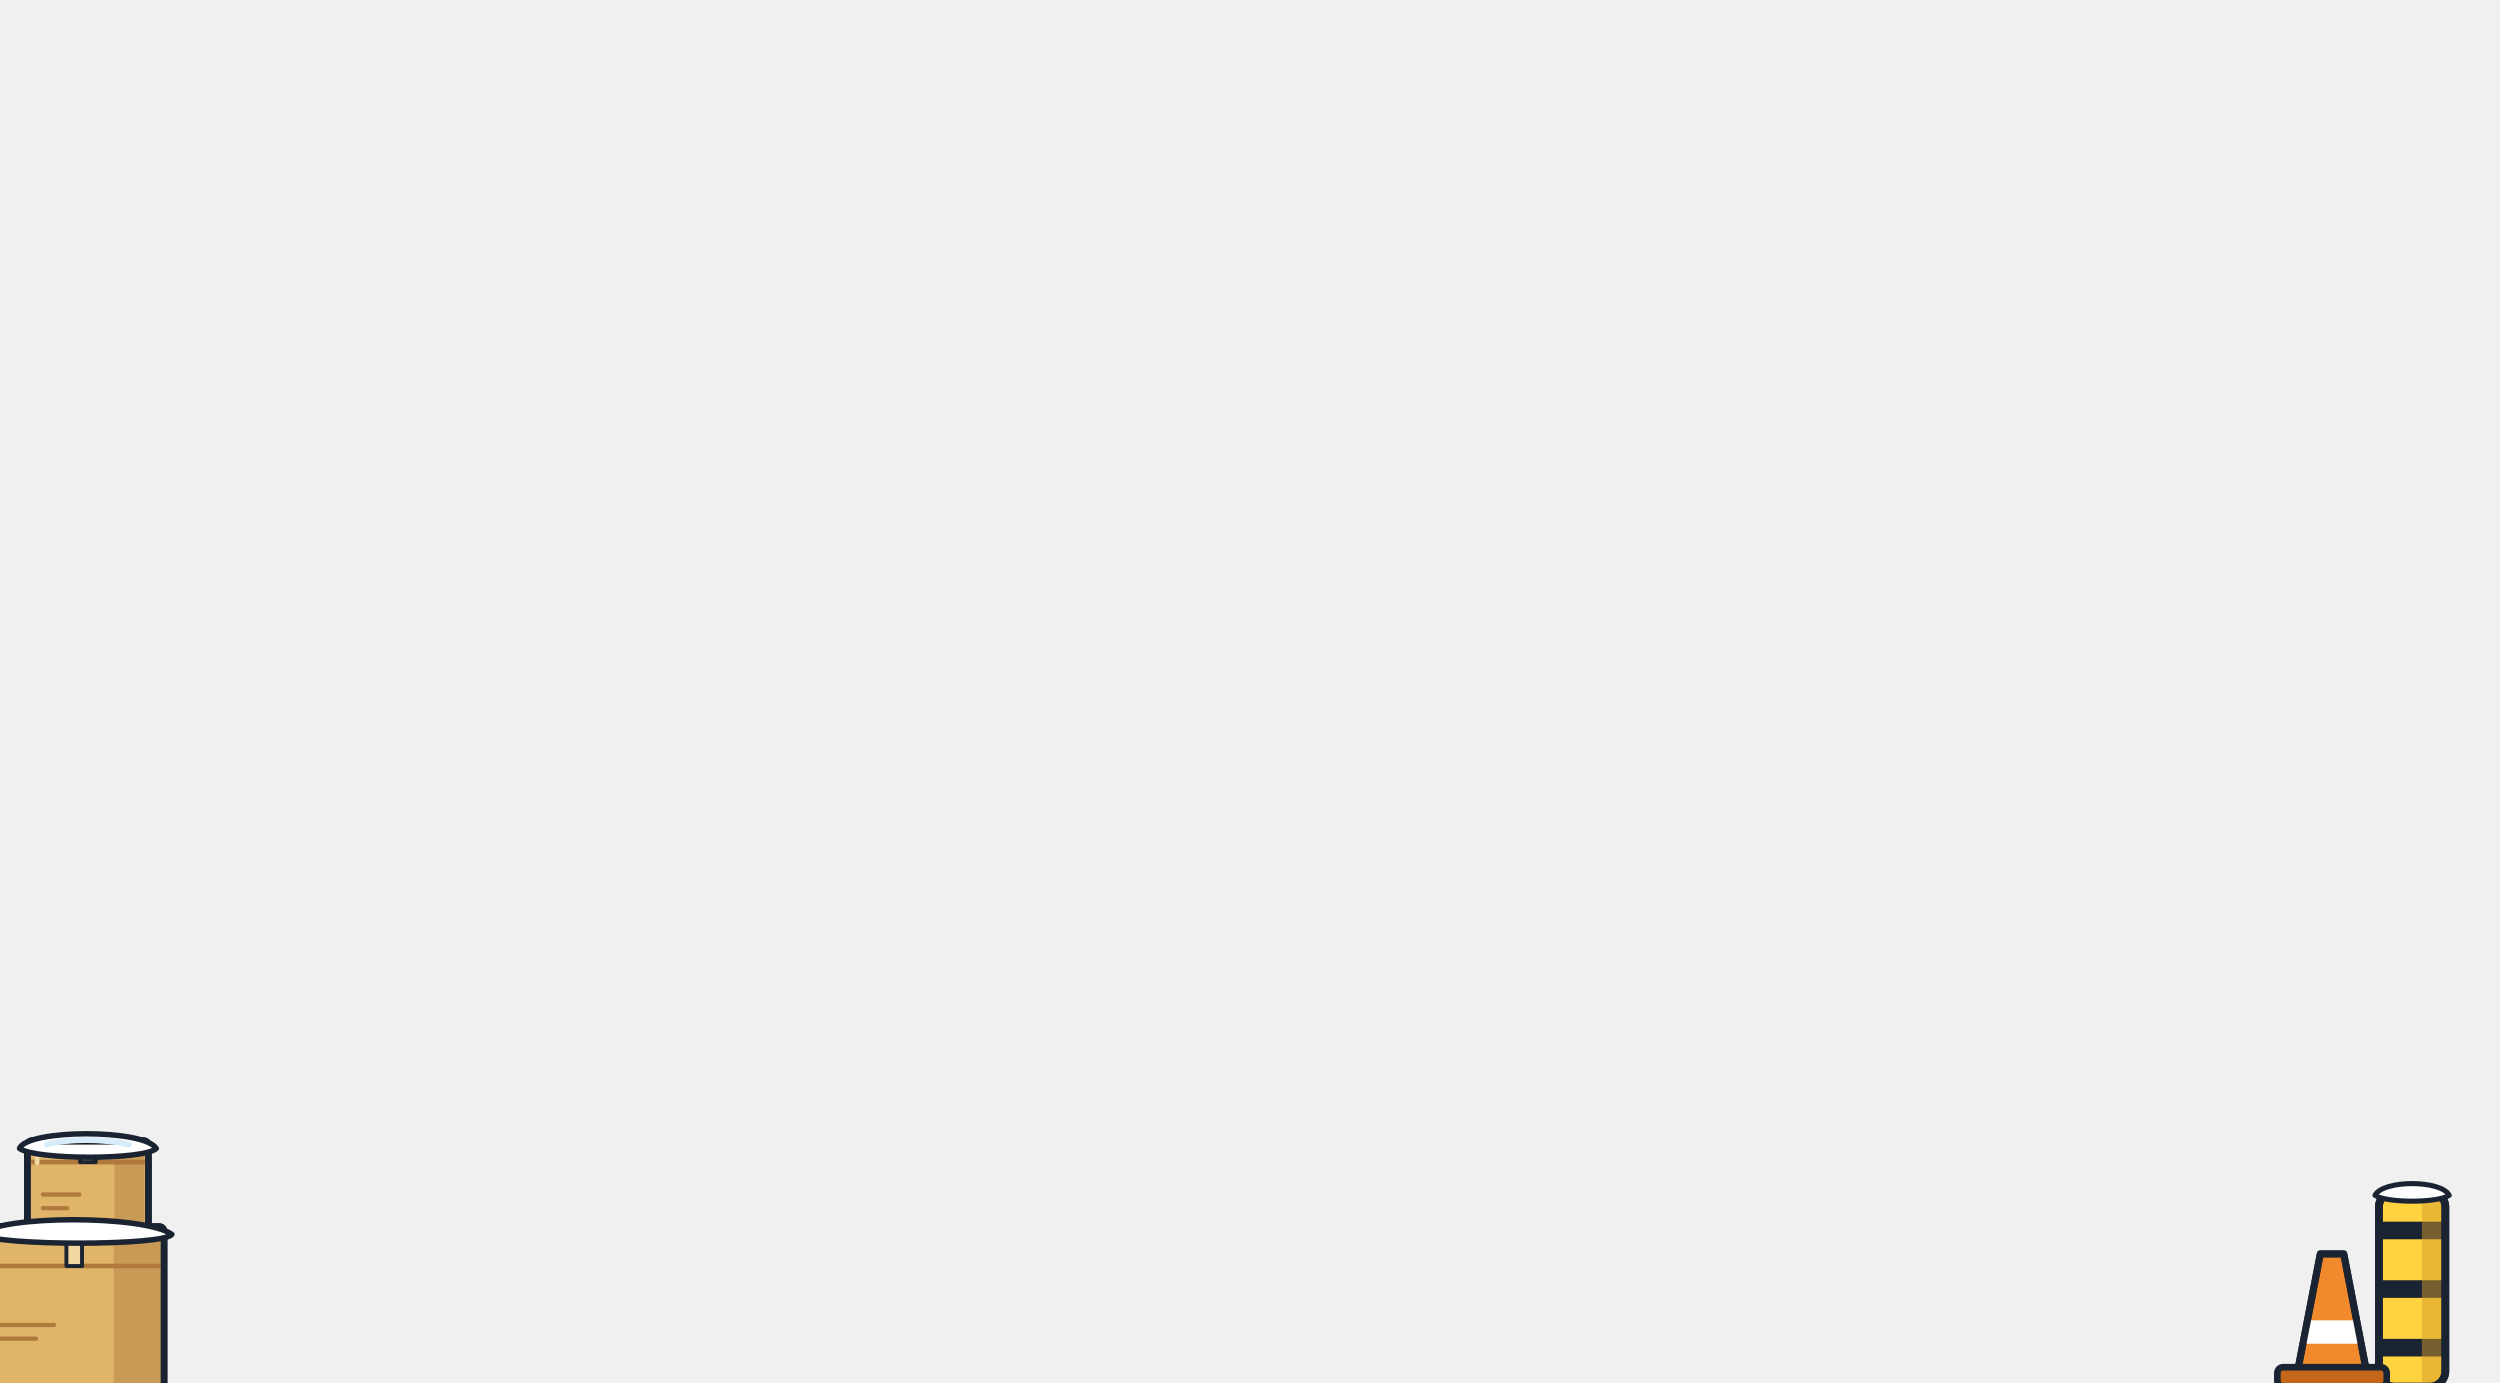
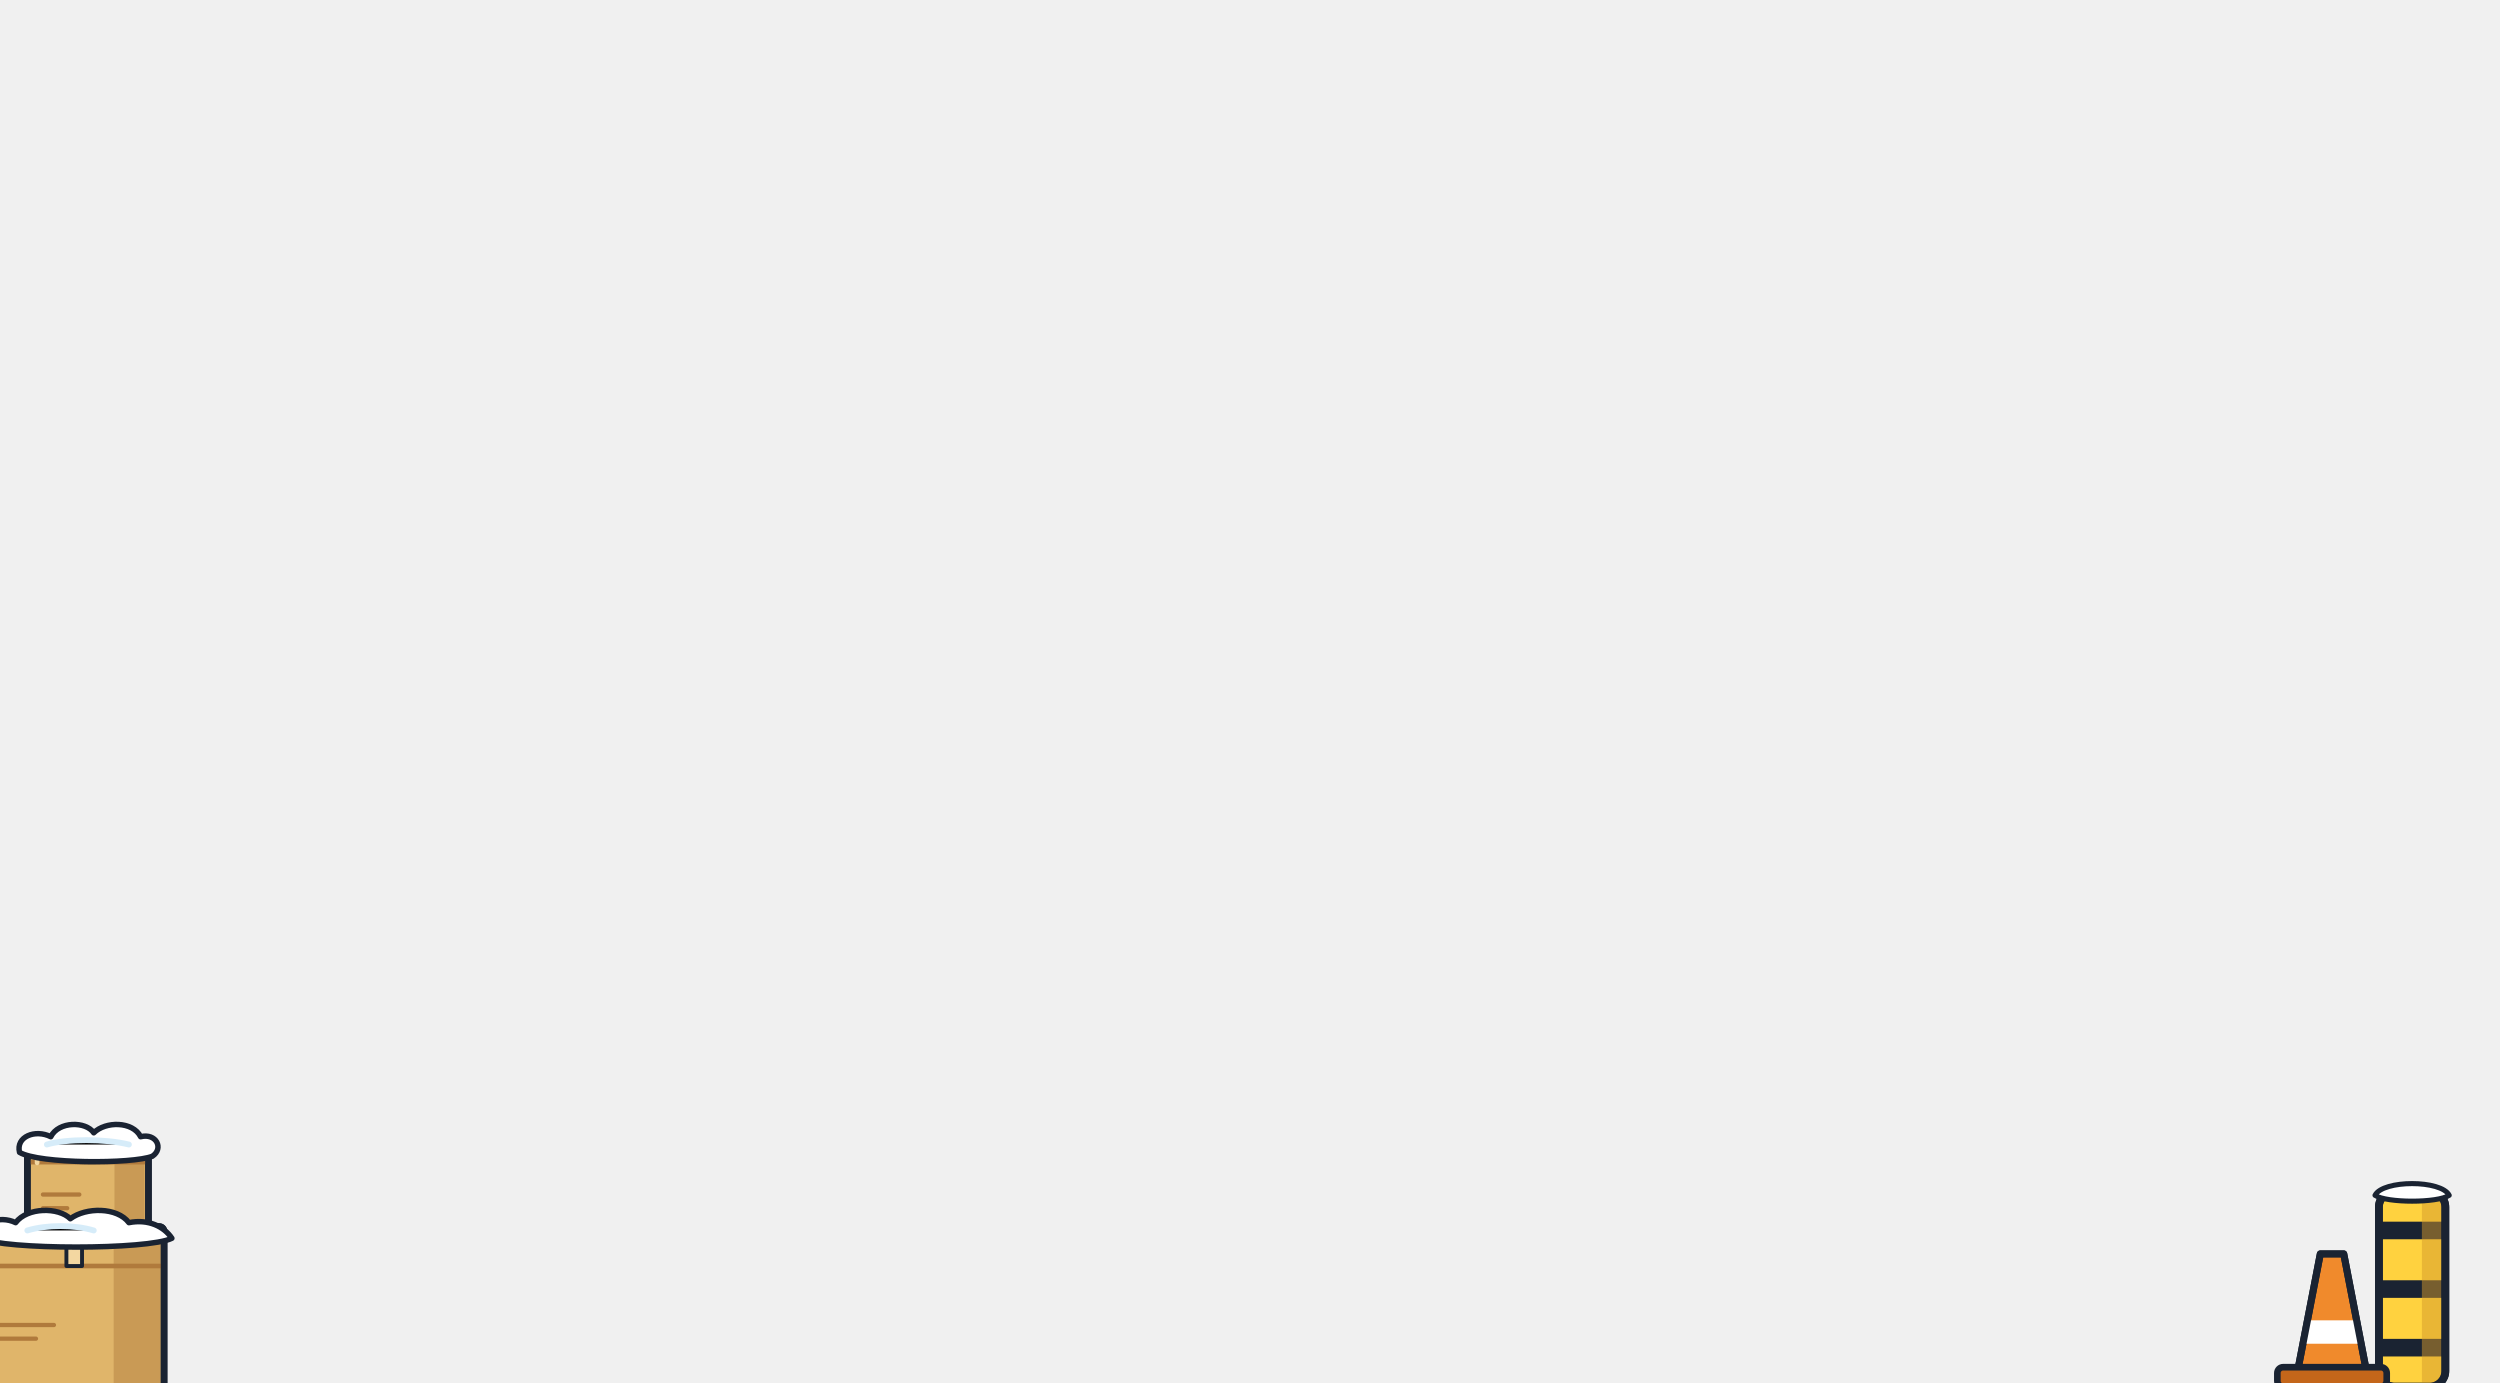
<svg xmlns="http://www.w3.org/2000/svg" viewBox="0 0 1280 708" class="paint-svg" aria-hidden="true">
  <g stroke="#1a2332" stroke-linejoin="round" stroke-linecap="round">
    <rect x="-8" y="628" width="92" height="84" rx="2.5" fill="#e0b56a" stroke-width="3.4" />
    <rect x="58.2" y="630" width="23.8" height="80" fill="#c99a55" stroke="none" />
    <path d="M-6 648.2H82" stroke="#b07a3c" stroke-width="2.4" />
    <rect x="34" y="628" width="8" height="20.2" fill="#f3d7a1" stroke-width="2" />
    <path d="M0 678.4h27.6M0 685.4h18.4" stroke="#b07a3c" stroke-width="2.2" />
    <rect x="-8" y="628" width="92" height="84" rx="2.5" fill="none" stroke-width="3.4" />
    <path d="M-3 633v11.8" stroke="#f3d7a1" stroke-width="2.4" />
    <rect x="14" y="584" width="62" height="46" rx="2.5" fill="#e0b56a" stroke-width="3.4" />
    <rect x="58.6" y="586" width="15.4" height="42" fill="#c99a55" stroke="none" />
    <path d="M16 595H74" stroke="#b07a3c" stroke-width="2.4" />
    <rect x="41" y="584" width="8" height="11" fill="#f3d7a1" stroke-width="2" />
    <path d="M22 611.6h18.6M22 618.6h12.4" stroke="#b07a3c" stroke-width="2.2" />
    <rect x="14" y="584" width="62" height="46" rx="2.5" fill="none" stroke-width="3.4" />
    <path d="M19 589v6.4" stroke="#f3d7a1" stroke-width="2.4" />
-     <path d="M10 588c4-10 64-10 70 0c-6 6-62 6-70 0z" fill="#fff" stroke-width="2.8" />
+     <path d="M10 590c-2-8 8-12 16-8c4-8 18-8 22-2c6-6 20-6 24 2c8-2 12 6 6 10c-10 4-58 4-68-2z" fill="#fff" stroke-width="2.8" />
    <path d="M24 586c10-3 30-3 42 0" stroke="#d6ecf9" stroke-width="3" />
-     <path d="M-10 632c10-10 84-10 98 0c-4 6-90 6-98 0z" fill="#fff" stroke-width="2.8" />
+     <path d="M-10 634c-2-8 10-12 18-8c6-8 22-8 28-2c8-6 24-6 30 2c10-2 18 2 22 8c-12 6-86 6-98 0z" fill="#fff" stroke-width="2.8" />
+     <path d="M14 630c10-3 24-3 34 0" stroke="#d6ecf9" stroke-width="3" />
    <rect x="1218" y="610" width="34" height="100" rx="8" fill="#ffd23f" stroke-width="4" />
    <path d="M1218 630h34M1218 660h34M1218 690h34" stroke="#1a2332" stroke-width="9" stroke-linecap="butt" />
    <rect x="1240" y="612" width="10" height="96" fill="#d39a2b" stroke="none" opacity=".5" />
    <rect x="1218" y="610" width="34" height="100" rx="8" fill="none" stroke-width="4" />
    <path d="M1216 612c4-8 34-8 38 0c-6 4-32 4-38 0z" fill="#fff" stroke-width="2.6" />
    <path d="M1176 704l12-62h12l12 62z" fill="#f08a2c" stroke-width="3.6" />
    <path d="M1182 676h24l2 12h-28z" fill="#fff" stroke="none" />
    <path d="M1176 704l12-62h12l12 62z" fill="none" stroke-width="3.6" />
    <rect x="1166" y="700" width="56" height="10" rx="3" fill="#c4661a" stroke-width="3.4" />
  </g>
</svg>
